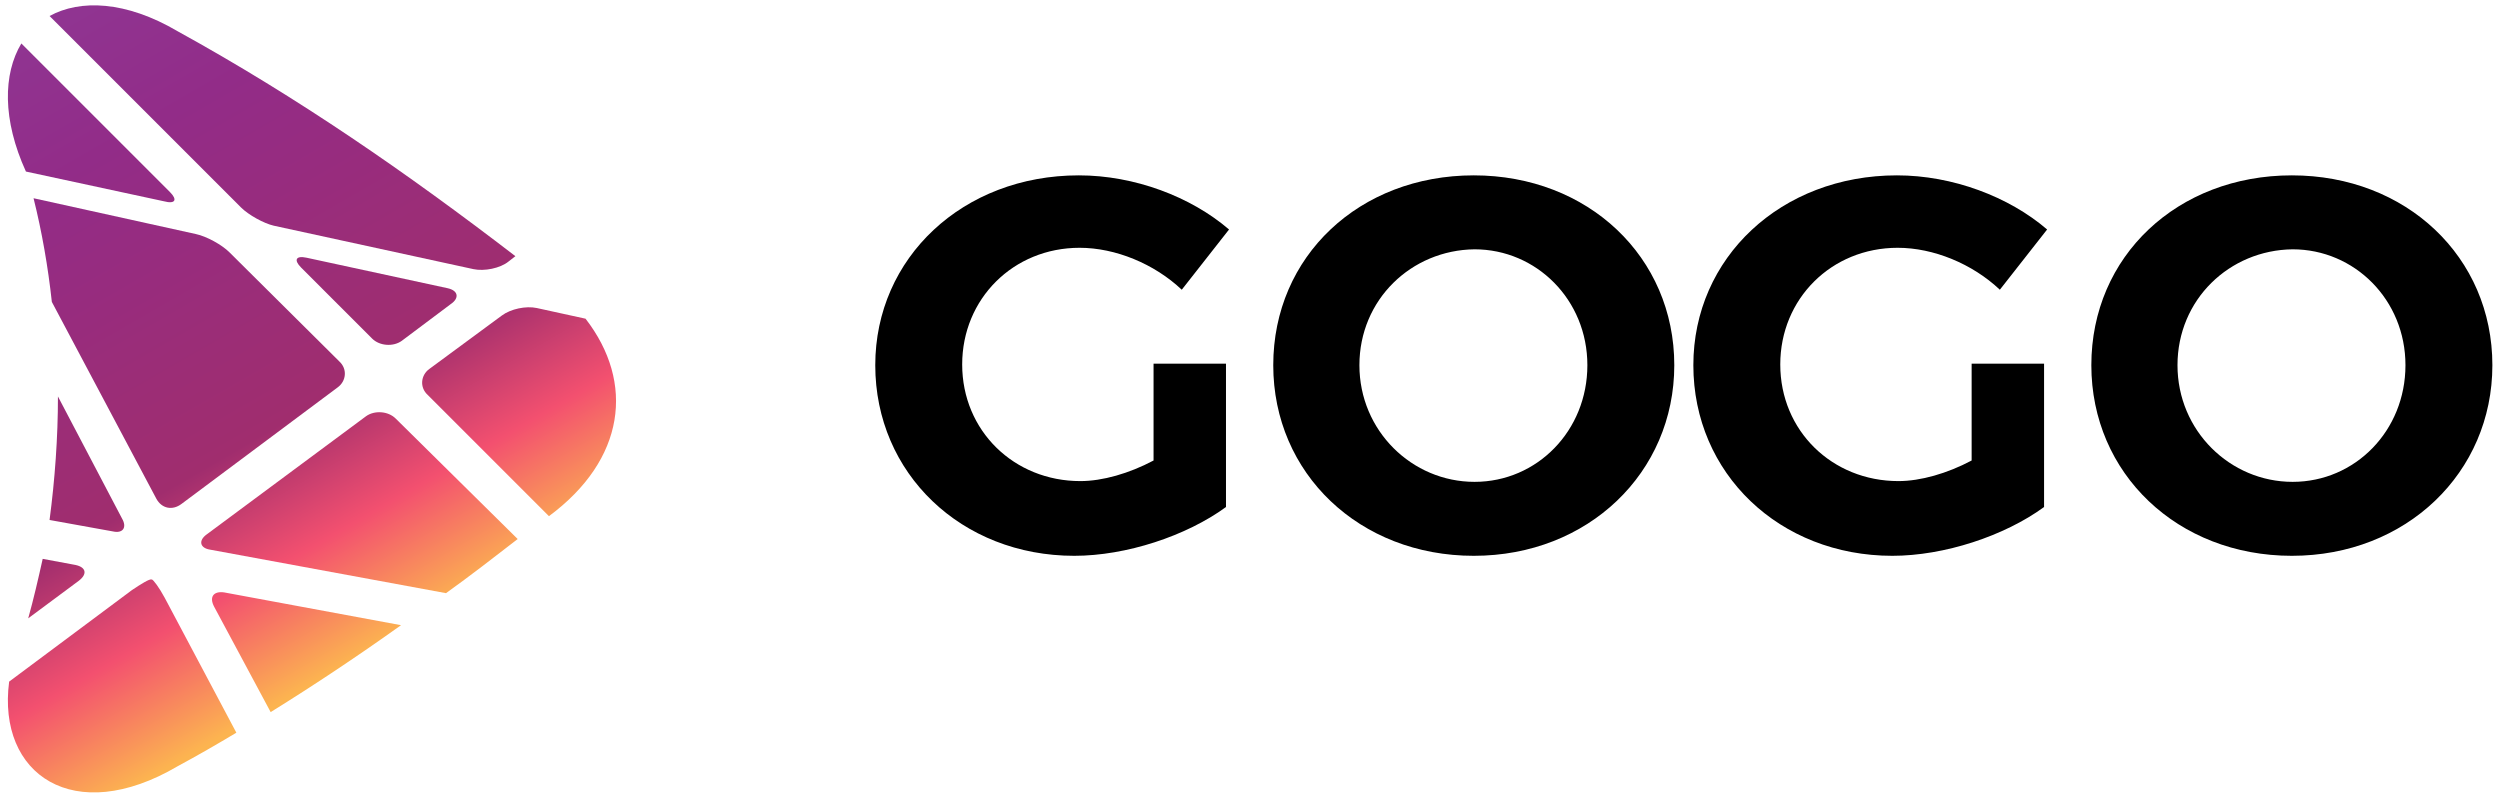
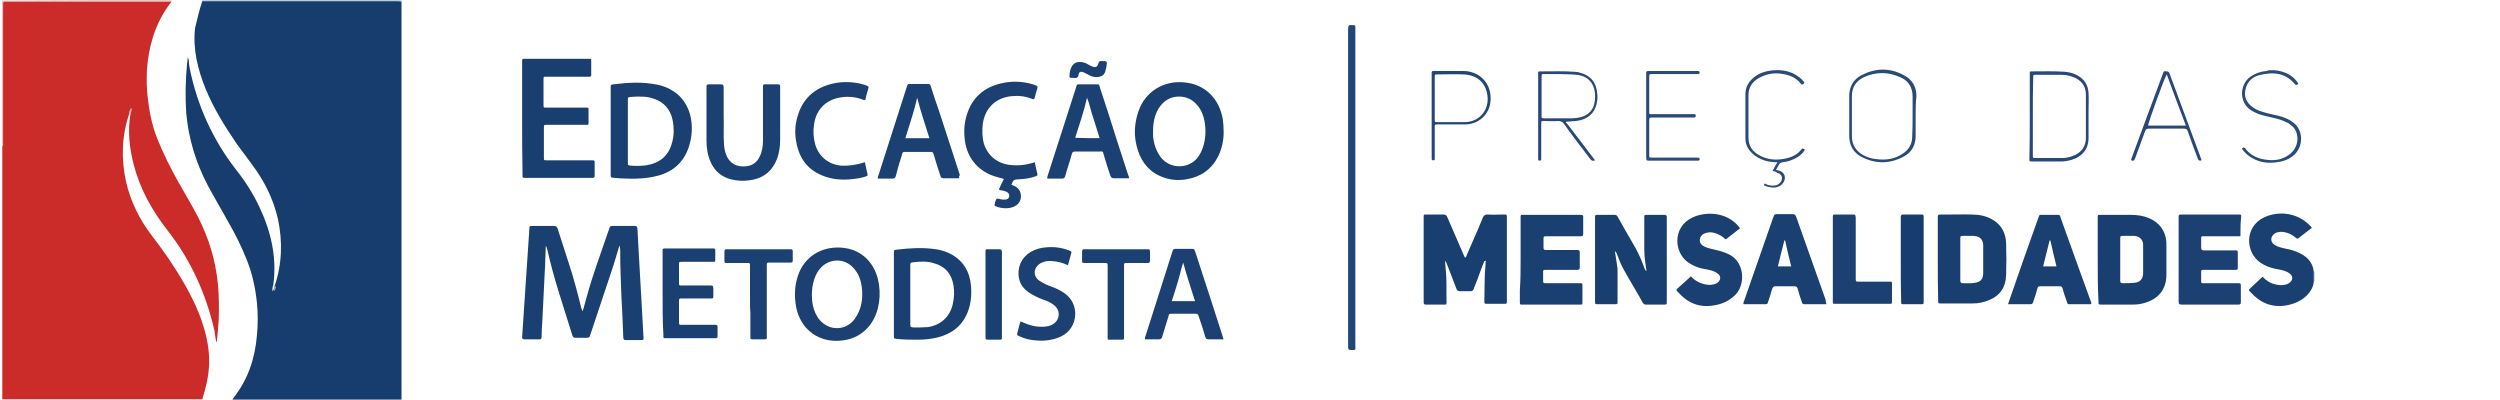
- <svg xmlns="http://www.w3.org/2000/svg" version="1.1" id="Layer_1" x="0px" y="0px" viewBox="0 0 327.9 104.6" style="enable-background:new 0 0 327.9 104.6;" xml:space="preserve">
+ <svg xmlns="http://www.w3.org/2000/svg" version="1.1" id="Layer_1" x="0px" y="0px" viewBox="0 0 655 104.6" style="enable-background:new 0 0 655 104.6;" xml:space="preserve">
  <style type="text/css">
- 	.st0{fill:url(#SVGID_1_);}
- 	.st1{fill:url(#SVGID_2_);}
- 	.st2{fill:url(#SVGID_3_);}
- 	.st3{fill:url(#SVGID_4_);}
- 	.st4{fill:url(#SVGID_5_);}
- 	.st5{fill:url(#SVGID_6_);}
- 	.st6{fill:url(#SVGID_7_);}
- 	.st7{fill:url(#SVGID_8_);}
- 	.st8{fill:url(#SVGID_9_);}
- 	.st9{fill:url(#SVGID_10_);}
+ 	.st0{fill:#CB2B29;}
+ 	.st1{fill:#173D6F;}
+ 	.st2{fill:#E79F9F;}
+ 	.st3{fill:#97A8BE;}
+ 	.st4{fill:#1A3F71;}
+ 	.st5{fill:#193F70;}
+ 	.st6{fill:#1B4071;}
+ 	.st7{fill:#1B4172;}
+ 	.st8{fill:#224676;}
+ 	.st9{fill:#274878;}
+ 	.st10{fill:#294B79;}
</style>
  <g>
-     <linearGradient id="SVGID_1_" gradientUnits="userSpaceOnUse" x1="-12.158" y1="-21.078" x2="50.025" y2="86.625">
-       <stop offset="0" style="stop-color:#8C42A1" />
-       <stop offset="0.389" style="stop-color:#922C88" />
-       <stop offset="0.731" style="stop-color:#A02D6E" />
-       <stop offset="0.86" style="stop-color:#F3506F" />
-       <stop offset="0.985" style="stop-color:#FCB450" />
-     </linearGradient>
-     <path class="st0" d="M20.5,65.4c0.7,1.3,2.1,1.6,3.3,0.7l20.5-15.3c1.1-0.8,1.3-2.4,0.2-3.4L30.1,33.1c-1-1-3-2.1-4.4-2.4L4.4,26   c1.1,4.4,1.9,9,2.4,13.6L20.5,65.4z" />
-     <linearGradient id="SVGID_2_" gradientUnits="userSpaceOnUse" x1="-40.403" y1="-4.771" x2="21.78" y2="102.932">
-       <stop offset="0" style="stop-color:#8C42A1" />
-       <stop offset="0.389" style="stop-color:#922C88" />
-       <stop offset="0.731" style="stop-color:#A02D6E" />
-       <stop offset="0.86" style="stop-color:#F3506F" />
-       <stop offset="0.985" style="stop-color:#FCB450" />
-     </linearGradient>
-     <path class="st1" d="M9.9,74.1l-4.3-0.8C5,76,4.4,78.6,3.7,81.1l6.6-4.9C11.5,75.3,11.3,74.4,9.9,74.1z" />
-     <linearGradient id="SVGID_3_" gradientUnits="userSpaceOnUse" x1="-32.969" y1="-9.063" x2="29.213" y2="98.64">
-       <stop offset="0" style="stop-color:#8C42A1" />
-       <stop offset="0.389" style="stop-color:#922C88" />
-       <stop offset="0.731" style="stop-color:#A02D6E" />
-       <stop offset="0.86" style="stop-color:#F3506F" />
-       <stop offset="0.985" style="stop-color:#FCB450" />
-     </linearGradient>
-     <path class="st2" d="M16,68L7.6,52c0,5.4-0.4,10.9-1.1,16.2l8.3,1.5C16.1,70,16.7,69.2,16,68z" />
-     <linearGradient id="SVGID_4_" gradientUnits="userSpaceOnUse" x1="-12.813" y1="-20.7" x2="49.369" y2="87.003">
-       <stop offset="0" style="stop-color:#8C42A1" />
-       <stop offset="0.389" style="stop-color:#922C88" />
-       <stop offset="0.731" style="stop-color:#A02D6E" />
-       <stop offset="0.86" style="stop-color:#F3506F" />
-       <stop offset="0.985" style="stop-color:#FCB450" />
-     </linearGradient>
-     <path class="st3" d="M22.3,25.2L2.8,5.7c-2.4,4-2.5,10,0.6,16.8l18.1,3.9C23,26.8,23.3,26.2,22.3,25.2z" />
-     <linearGradient id="SVGID_5_" gradientUnits="userSpaceOnUse" x1="7.894" y1="-32.655" x2="70.076" y2="75.048">
-       <stop offset="0" style="stop-color:#8C42A1" />
-       <stop offset="0.389" style="stop-color:#922C88" />
-       <stop offset="0.731" style="stop-color:#A02D6E" />
-       <stop offset="0.86" style="stop-color:#F3506F" />
-       <stop offset="0.985" style="stop-color:#FCB450" />
-     </linearGradient>
-     <path class="st4" d="M35.9,29.6l26.2,5.7c1.4,0.3,3.5-0.1,4.6-1l0.9-0.7C53.4,22.7,39.1,12.8,23.3,4.1c-6.8-4-12.8-4.2-16.8-2   l25.1,25.1C32.6,28.2,34.6,29.3,35.9,29.6z" />
-     <linearGradient id="SVGID_6_" gradientUnits="userSpaceOnUse" x1="9.082" y1="-33.341" x2="71.265" y2="74.362">
-       <stop offset="0" style="stop-color:#8C42A1" />
-       <stop offset="0.389" style="stop-color:#922C88" />
-       <stop offset="0.731" style="stop-color:#A02D6E" />
-       <stop offset="0.86" style="stop-color:#F3506F" />
-       <stop offset="0.985" style="stop-color:#FCB450" />
-     </linearGradient>
-     <path class="st5" d="M58.7,37.8l-18.5-4c-1.4-0.3-1.7,0.3-0.7,1.3l9.3,9.3c1,1,2.8,1.1,3.9,0.3l6.4-4.8   C60.3,39.1,60.1,38.1,58.7,37.8z" />
-     <linearGradient id="SVGID_7_" gradientUnits="userSpaceOnUse" x1="-17.145" y1="-18.198" x2="45.037" y2="89.504">
-       <stop offset="0" style="stop-color:#8C42A1" />
-       <stop offset="0.389" style="stop-color:#922C88" />
-       <stop offset="0.731" style="stop-color:#A02D6E" />
-       <stop offset="0.86" style="stop-color:#F3506F" />
-       <stop offset="0.985" style="stop-color:#FCB450" />
-     </linearGradient>
-     <path class="st6" d="M28.1,79.6l7.4,13.8C41.3,89.8,47,86,52.6,82l-23.2-4.3C28,77.5,27.4,78.3,28.1,79.6z" />
-     <linearGradient id="SVGID_8_" gradientUnits="userSpaceOnUse" x1="-7.617" y1="-23.7" x2="54.566" y2="84.003">
-       <stop offset="0" style="stop-color:#8C42A1" />
-       <stop offset="0.389" style="stop-color:#922C88" />
-       <stop offset="0.731" style="stop-color:#A02D6E" />
-       <stop offset="0.86" style="stop-color:#F3506F" />
-       <stop offset="0.985" style="stop-color:#FCB450" />
-     </linearGradient>
-     <path class="st7" d="M51.9,54.9c-1-1-2.8-1.1-3.9-0.3L27.1,70.1c-1.1,0.8-0.9,1.8,0.5,2l30.9,5.7c3.2-2.3,6.3-4.7,9.4-7.1   L51.9,54.9z" />
-     <linearGradient id="SVGID_9_" gradientUnits="userSpaceOnUse" x1="17.523" y1="-38.214" x2="79.705" y2="69.489">
-       <stop offset="0" style="stop-color:#8C42A1" />
-       <stop offset="0.389" style="stop-color:#922C88" />
-       <stop offset="0.731" style="stop-color:#A02D6E" />
-       <stop offset="0.86" style="stop-color:#F3506F" />
-       <stop offset="0.985" style="stop-color:#FCB450" />
-     </linearGradient>
-     <path class="st8" d="M65.8,41.4l-9.5,7c-1.1,0.8-1.3,2.4-0.2,3.4l15.9,15.9c10-7.4,11.3-17.5,4.8-25.9l-6.4-1.4   C69,40.1,67,40.5,65.8,41.4z" />
-     <linearGradient id="SVGID_10_" gradientUnits="userSpaceOnUse" x1="-41.402" y1="-4.194" x2="20.78" y2="103.509">
-       <stop offset="0" style="stop-color:#8C42A1" />
-       <stop offset="0.389" style="stop-color:#922C88" />
-       <stop offset="0.731" style="stop-color:#A02D6E" />
-       <stop offset="0.86" style="stop-color:#F3506F" />
-       <stop offset="0.985" style="stop-color:#FCB450" />
-     </linearGradient>
-     <path class="st9" d="M19.9,76c-0.3-0.1-1.4,0.6-2.6,1.4l-16.1,12c-1.6,12.2,8.5,19.1,22.1,11.1c2.6-1.4,5.2-2.9,7.7-4.4l-9.4-17.7   C20.9,77.1,20.1,76,19.9,76z" />
-     <g>
-       <path d="M151.2,47.7h9.6v18.8c-5.2,3.8-13.1,6.4-19.9,6.4c-14.8,0-26.1-10.8-26.1-25c0-14.1,11.5-24.9,26.7-24.9    c7.3,0,14.7,2.8,19.7,7.1l-6.2,7.9c-3.6-3.4-8.7-5.5-13.4-5.5c-8.7,0-15.4,6.7-15.4,15.3c0,8.7,6.8,15.3,15.5,15.3    c2.9,0,6.4-1,9.6-2.7V47.7z" />
-       <path d="M219.6,47.9c0,14.1-11.3,25-26.3,25s-26.3-10.8-26.3-25c0-14.3,11.3-24.9,26.3-24.9S219.6,33.7,219.6,47.9z M178.3,47.9    c0,8.6,6.9,15.3,15.1,15.3c8.2,0,14.8-6.7,14.8-15.3c0-8.6-6.7-15.2-14.8-15.2C185.1,32.8,178.3,39.3,178.3,47.9z" />
-       <path d="M258.5,47.7h9.6v18.8c-5.2,3.8-13.1,6.4-19.9,6.4c-14.8,0-26.1-10.8-26.1-25c0-14.1,11.5-24.9,26.7-24.9    c7.3,0,14.7,2.8,19.7,7.1l-6.2,7.9c-3.6-3.4-8.7-5.5-13.4-5.5c-8.7,0-15.4,6.7-15.4,15.3c0,8.7,6.8,15.3,15.5,15.3    c2.9,0,6.4-1,9.6-2.7V47.7z" />
-       <path d="M326.9,47.9c0,14.1-11.3,25-26.3,25s-26.3-10.8-26.3-25c0-14.3,11.3-24.9,26.3-24.9S326.9,33.7,326.9,47.9z M285.6,47.9    c0,8.6,6.9,15.3,15.1,15.3c8.2,0,14.8-6.7,14.8-15.3c0-8.6-6.7-15.2-14.8-15.2C292.4,32.8,285.6,39.3,285.6,47.9z" />
-     </g>
+     <path class="st0" d="M53,104.6c-17.5,0-34.9,0-52.4,0c0-22.1,0-44.1,0-66.2c0.3-0.3,0.2-0.7,0.2-1.1c0-11.8,0-23.7,0-35.5   c0-0.3,0-0.5,0-0.8c0-0.4,0.1-0.7,0.6-0.6c0.2,0,0.5,0,0.7,0c5.4,0,10.7,0,16.1,0c8.9,0,17.8,0,26.7,0c-0.2,0.5-0.6,0.8-0.9,1.3   c-3.5,5-5.1,10.7-5.5,16.7c-0.1,2.4-0.1,4.7,0.2,7.1c0.4,3.7,1.1,7.3,2.5,10.8c1.6,4,3.5,7.8,5.6,11.5c1.7,3,3.5,6,5.1,9.1   c2.8,5.5,4.6,11.3,5.2,17.6c0.3,3.1,0.3,6.1,0.2,9.2c-0.1,2-0.3,4-0.5,6c-0.2-0.3-0.2-0.6-0.3-0.9c-0.1-0.7-0.2-1.4-0.3-2.1   C54,77,50,68.2,44,60.5c-4-5.1-7.2-10.7-8.9-17.1c-1.2-4.5-1.7-9.1-0.9-13.7c0.2-0.4,0.3-0.8,0.2-1.4c-0.3,0.6-0.5,1-0.5,1.4   c-2,5.8-2.2,11.8-0.9,17.8c1.2,5.3,3.6,10.1,6.9,14.4c1.5,1.9,2.9,3.9,4.3,5.9c3.1,4.6,5.9,9.3,8,14.5c1.6,4.2,2.7,8.4,2.6,12.9   C54.7,98.4,54,101.5,53,104.6z" />
+     <path class="st1" d="M105.2,0.4c0,0.4,0,0.7,0,1.1c0,19.6,0,39.2,0,58.8c0,14.8,0,29.6,0,44.4c-14.8,0-29.5,0-44.3,0   c0.1-0.2,0.2-0.4,0.4-0.6c3.7-4.8,5.5-10.2,6-16.1c0.3-2.9,0.3-5.9,0-8.8c-0.4-3.8-1.2-7.5-2.6-11c-1.3-3.3-2.9-6.6-4.7-9.7   c-1.8-3.3-3.8-6.6-5.6-10c-3.1-5.9-5-12.2-5.6-18.8c-0.3-4.3-0.2-8.6,0.2-12.9c0.1-0.5,0.1-1.1,0.2-1.8c0.3,0.6,0.3,1.1,0.3,1.5   c0.1,0.5,0.1,1,0.2,1.4c2,9.8,6,18.6,12.1,26.5c2.4,3,4.5,6.3,6.1,9.7c3.1,6.5,4.7,13.3,3.7,20.6c-0.2,0.5-0.3,1.1-0.2,1.6   c0.3-0.4,0.5-0.7,0.5-1.2c2-5.8,2.2-11.8,0.9-17.8c-1.2-5.2-3.5-9.8-6.7-14.1c-1.3-1.8-2.7-3.6-4-5.4c-3.2-4.7-6.2-9.5-8.3-14.7   c-2-5-3.3-10.2-2.7-15.7C51.7,5,52.2,2.6,53,0.3c0.4,0,0.8,0,1.3,0c16.5,0,33.1,0,49.6,0C104.3,0.3,104.8,0.3,105.2,0.4z" />
+     <path class="st2" d="M44.9,0.1c0,0.1,0,0.1,0,0.2c-8.9,0-17.8,0-26.7,0c-5.4,0-10.7,0-16.1,0c-0.2,0-0.5,0-0.7,0   C0.9,0.3,0.7,0.5,0.8,1c0,0.3,0,0.5,0,0.8c0,11.8,0,23.7,0,35.5c0,0.4,0.1,0.8-0.2,1.1c0-12.7,0-25.5,0-38.2   C15.3,0.1,30.1,0.1,44.9,0.1z" />
+     <path class="st3" d="M53,0.3c0-0.1,0-0.1,0-0.2c17.4,0,34.8,0,52.2,0c0,0.1,0,0.1,0,0.2c-0.5,0-0.9,0-1.4,0c-16.5,0-33.1,0-49.6,0   C53.8,0.3,53.4,0.3,53,0.3z" />
+     <path class="st3" d="M606.4,73.7c-0.1,0-0.1,0-0.2,0c0-0.9,0-1.7,0-2.6c0.1,0,0.1,0,0.2,0C606.4,72,606.4,72.9,606.4,73.7z" />
+     <path class="st4" d="M162.3,64.3c-0.7,2.2-1.2,4.2-1.9,6.2c-1.9,5.8-3.9,11.6-5.8,17.4c-0.1,0.4-0.3,0.6-0.8,0.6c-1,0-2,0-3,0   c-0.4,0-0.6-0.1-0.8-0.5c-2.3-7.5-4.9-14.9-6.6-22.6c-0.1-0.3-0.2-0.7-0.4-1c-0.1,1.8-0.1,3.6-0.2,5.4c-0.2,4.7-0.5,9.4-0.7,14.1   c-0.1,1.5-0.2,2.9-0.2,4.4c0,0.4-0.1,0.6-0.6,0.6c-1.3,0-2.6,0-3.9,0c-0.5,0-0.6-0.2-0.6-0.6c0.1-1.5,0.2-3,0.3-4.5   c0.2-3.5,0.5-7,0.7-10.5c0.3-4.5,0.6-9,0.9-13.4c0-0.7,0.1-0.7,0.7-0.7c1.9,0,3.8,0,5.7,0c0.6,0,0.8,0.2,1,0.7c1,3,1.9,6,2.9,9   c1.3,3.9,2.3,7.8,3.3,11.8c0.1,0.3,0.1,0.6,0.4,0.8c0.4-1.4,0.7-2.7,1.1-4c1.5-5.5,3.5-10.8,5.3-16.1c0.2-0.6,0.4-1.1,0.6-1.7   c0.1-0.4,0.3-0.5,0.7-0.5c2,0,4,0,6,0c0.4,0,0.5,0.2,0.6,0.6c0.1,2.4,0.3,4.8,0.4,7.3c0.2,4.1,0.5,8.2,0.7,12.3   c0.2,3,0.3,6.1,0.5,9.1c0,0.4,0,0.6-0.5,0.6c-1.4,0-2.7,0-4.1,0c-0.5,0-0.7-0.2-0.7-0.7c-0.1-1.7-0.1-3.4-0.2-5   c-0.2-3.8-0.4-7.7-0.5-11.5c-0.1-2.1-0.1-4.2-0.1-6.3C162.4,65.1,162.5,64.8,162.3,64.3z" />
+     <path class="st5" d="M388.9,68.4c-0.6,1.5-1.2,3-1.7,4.5c-0.4,0.9-0.7,1.9-1.1,2.8c-0.1,0.4-0.4,0.6-0.8,0.6c-0.9,0-1.9,0-2.8,0   c-0.5,0-0.7-0.2-0.9-0.6c-0.8-2.2-1.7-4.3-2.5-6.5c-0.1-0.3-0.2-0.5-0.5-0.9c0.1,1,0.1,1.7,0.2,2.5c0.3,2.8,0.1,5.7,0.2,8.5   c0,0.4-0.2,0.6-0.6,0.5c-1.6,0-3.2,0-4.8,0c-0.4,0-0.6-0.1-0.6-0.6c0-0.2,0-0.3,0-0.5c0-7.1,0-14.2,0-21.4c0-1.2-0.1-1.1,1-1.1   c1.4,0,2.8,0,4.2,0c0.5,0,0.8,0.2,1,0.7c1.4,3.2,2.8,6.5,4.2,9.7c0.1,0.3,0.3,0.6,0.4,0.9c0.4-0.1,0.4-0.4,0.5-0.7   c1.4-3.3,2.9-6.5,4.2-9.8c0.3-0.6,0.6-0.8,1.2-0.8c1.4,0.1,2.8,0,4.2,0c0.9,0,0.9,0,0.9,0.8c0,1.9,0,3.9,0,5.8c0,5.2,0,10.4,0,15.6   c0,0.2,0,0.5,0,0.7c0,0.3-0.1,0.5-0.4,0.5c-1.7,0-3.4,0-5,0c-0.3,0-0.5-0.1-0.5-0.4c0-0.2,0-0.5,0-0.7c0.1-3,0-6.1,0.3-9.1   c0-0.4,0-0.8,0.1-1.1C389.1,68.4,389,68.4,388.9,68.4z" />
+     <path class="st5" d="M136.8,31c0-4.8,0-9.6,0-14.4c0-0.2,0-0.5,0-0.7c0-0.4,0.1-0.5,0.5-0.5c0.2,0,0.3,0,0.5,0c5.4,0,10.7,0,16.1,0   c0.2,0,0.5,0,0.7,0c0.2,0,0.3,0.1,0.3,0.4c0,1.3,0,2.6,0,3.9c0,0.3-0.2,0.4-0.4,0.4c-0.2,0-0.5,0-0.7,0c-3.5,0-7,0-10.5,0   c-0.9,0-0.9-0.1-0.9,0.9c0,2.1,0,4.2,0,6.3c0,1,0,0.9,1,0.9c3.2,0,6.5,0,9.7,0c0.2,0,0.5,0,0.7,0c0.3,0,0.4,0.1,0.4,0.4   c0,1.2,0,2.5,0,3.7c0,0.3-0.1,0.5-0.5,0.4c-0.8,0-1.6,0-2.3,0c-2.7,0-5.4,0-8.1,0c-0.8,0-0.8,0-0.8,0.8c0,2.6,0,5.1,0,7.7   c0,0.8,0,0.8,0.8,0.8c3.8,0,7.5,0,11.3,0c0.2,0,0.5,0,0.7,0c0.3,0,0.5,0.1,0.5,0.4c0,1.2,0,2.5,0,3.7c0,0.4-0.2,0.5-0.5,0.5   c-0.2,0-0.4,0-0.6,0c-5.6,0-11.1,0-16.7,0c-0.2,0-0.4,0-0.6,0c-0.3,0-0.5-0.1-0.5-0.4c0-0.3,0-0.5,0-0.8   C136.8,40.7,136.8,35.8,136.8,31z" />
+     <path class="st5" d="M431.3,70.5c-0.1-0.5-0.1-1-0.2-1.5c-0.2-1.2-0.3-2.4-0.3-3.6c0-2.8,0-5.6,0-8.4c0-0.7,0-0.7,0.7-0.7   c1.5,0,3,0,4.6,0c0.5,0,0.6,0.2,0.6,0.6c0,0.5,0,0.9,0,1.4c0,6.7,0,13.5,0,20.2c0,0.2,0,0.4,0,0.6c0,0.7,0,0.7-0.7,0.7   c-1.6,0-3.2,0-4.8,0c-0.4,0-0.6-0.2-0.8-0.5c-1.6-2.9-3.4-5.8-5-8.7c-0.7-1.2-1.2-2.6-1.7-3.9c-0.1-0.3-0.2-0.6-0.6-0.9   c0.2,1.3,0.4,2.6,0.6,3.9c0.1,0.3,0.1,0.7,0.1,1.1c0,2.7,0,5.5,0,8.2c0,0.7,0,0.7-0.7,0.7c-1.5,0-2.9,0-4.4,0c-0.8,0-0.8,0-0.8-0.8   c0-1.9,0-3.9,0-5.8c0-5.2,0-10.4,0-15.6c0-0.2,0-0.5,0-0.7c0-0.4,0.1-0.5,0.5-0.5c1.6,0,3.1,0,4.7,0c0.5,0,0.6,0.3,0.8,0.6   c1.2,2.2,2.4,4.3,3.7,6.5c1.2,2,2.2,4,3,6.2c0.2,0.4,0.2,0.8,0.5,1.1c0,0.1,0,0.3,0.2,0.2C431.5,70.8,431.4,70.7,431.3,70.5z" />
+     <path class="st5" d="M549.6,68c0-3.5,0-7,0-10.6c0-0.2,0-0.5,0-0.7c0-0.3,0.2-0.5,0.5-0.4c0.1,0,0.3,0,0.4,0c2.6,0,5.2,0,7.9,0   c1.5,0,3,0.2,4.5,0.8c3,1.2,4.7,3.7,4.7,6.9c0,2.7,0,5.3,0,8c0,3.6-1.9,6.1-5.2,7.2c-1.1,0.4-2.3,0.6-3.5,0.6c-2.8,0-5.6,0-8.3,0   c-0.8,0-0.8,0-0.8-0.8C549.6,75.3,549.6,71.6,549.6,68z M555.5,67.9c0,1.9,0,3.7,0,5.6c0,0.5,0.1,0.7,0.6,0.7c1,0,2,0,3-0.1   c1.6-0.1,2.4-1,2.4-2.6c0-2.4,0-4.7,0-7.1c0.1-1.8-1.2-2.6-2.5-2.6c-0.9,0-1.8,0-2.7,0c-0.7,0-0.8,0-0.8,0.7   C555.5,64.4,555.5,66.1,555.5,67.9z" />
+     <path class="st5" d="M507.7,68c0-3.5,0-7,0-10.5c0-0.2,0-0.5,0-0.7c0-0.4,0.1-0.6,0.6-0.6c0.9,0,1.9,0,2.8,0c2.4,0,4.8-0.1,7.2,0.1   c1.6,0.2,3,0.7,4.3,1.6c2,1.4,2.9,3.4,3,5.8c0.1,2.8,0.1,5.6,0,8.4c-0.1,3.1-1.5,5.3-4.4,6.5c-1.4,0.6-2.8,0.9-4.3,0.9   c-2.8,0-5.6,0-8.4,0c-0.7,0-0.7,0-0.7-0.8C507.7,75.3,507.7,71.7,507.7,68z M519.6,68c0-1.2,0-2.3,0-3.5c0-1.8-0.8-2.6-2.6-2.7   c-0.8,0-1.7,0-2.5,0c-0.9,0-0.9,0-0.9,0.9c0,1.7,0,3.4,0,5.1c0,1.9,0,3.8,0,5.7c0,0.4,0.1,0.7,0.6,0.7c1.1,0,2.1,0.1,3.2-0.1   c1.5-0.2,2.2-1,2.2-2.5C519.6,70.4,519.6,69.2,519.6,68z" />
+     <path class="st6" d="M587,61.9c-1.4,0-2.6,0-3.9,0c-1.9,0-3.8,0-5.7,0c-0.7,0-0.7,0-0.7,0.7c0,0.8,0,1.6,0,2.3   c0,0.5,0.2,0.7,0.7,0.7c2.6,0,5.2,0,7.8,0c1.2,0,1.1-0.1,1.1,1.1c0,1.1,0,2.1,0,3.2c0,0.8,0,0.8-0.8,0.8c-2.5,0-5,0-7.6,0   c-0.2,0-0.5,0-0.7,0c-0.3,0-0.5,0.1-0.5,0.4c0,0.9,0,1.7,0,2.6c0,0.3,0.1,0.5,0.4,0.5c0.4,0,0.7,0,1.1,0c2.7,0,5.4,0,8.1,0   c0.7,0,0.8,0,0.8,0.7c0,1.4,0,2.8,0,4.2c0,0.5-0.1,0.7-0.6,0.7c-5,0-10,0-15,0c-0.5,0-0.7-0.2-0.7-0.7c0-2.6,0-5.2,0-7.9   c0-4.6,0-9.2,0-13.8c0-0.2,0-0.5,0-0.7c0-0.3,0.1-0.5,0.5-0.5c0.2,0,0.4,0,0.6,0c4.8,0,9.5,0,14.3,0c0.2,0,0.4,0,0.6,0   c0.3,0,0.4,0.1,0.4,0.4C587,58.4,587,60.1,587,61.9z" />
+     <path class="st4" d="M398.4,68c0-3.5,0-7,0-10.5c0-0.2,0-0.5,0-0.7c0-0.4,0.1-0.6,0.5-0.5c0.2,0,0.3,0,0.5,0c4.8,0,9.6,0,14.4,0   c0.2,0,0.3,0,0.5,0c0.4,0,0.5,0.2,0.5,0.5c0,1.5,0,3,0,4.5c0,0.5-0.2,0.6-0.6,0.6c-0.4,0-0.8,0-1.2,0c-2.6,0-5.2,0-7.8,0   c-0.7,0-0.8,0-0.8,0.7c0,0.8,0,1.6,0,2.3c0,0.5,0.2,0.6,0.6,0.6c1.9,0,3.9,0,5.8,0c0.8,0,1.7,0,2.5,0c0.4,0,0.6,0.1,0.6,0.6   c0,1.3,0,2.7,0,4c0,0.5-0.2,0.6-0.7,0.6c-2.5,0-5,0-7.6,0c-0.2,0-0.5,0-0.7,0c-0.4,0-0.7,0.1-0.6,0.6c0,0.8,0,1.6,0,2.3   c0,0.6,0.2,0.6,0.7,0.6c2.8,0,5.6,0,8.4,0c0.2,0,0.5,0,0.7,0c0.4,0,0.5,0.1,0.5,0.5c0,1.6,0,3.1,0,4.7c0,0.3-0.2,0.5-0.5,0.4   c-0.2,0-0.4,0-0.6,0c-4.7,0-9.4,0-14.2,0c-0.2,0-0.3,0-0.5,0c-0.5,0.1-0.6-0.1-0.6-0.6c0-1.1,0-2.1,0-3.2   C398.4,73.3,398.4,70.6,398.4,68z" />
+     <path class="st4" d="M160,34.4c0-3.8,0-7.6,0-11.4c0-0.8,0-0.8,0.7-0.9c3.9-0.5,7.7-0.7,11.6,0.1c1.9,0.4,3.6,1.2,5.1,2.4   c1.7,1.4,2.8,3.3,3.4,5.4c0.7,2.8,0.6,5.6-0.3,8.4c-1.3,4-4,6.5-8,7.6c-2.6,0.7-5.3,0.9-8,0.8c-1.2,0-2.4-0.1-3.6-0.2   c-0.9-0.1-0.9-0.1-0.9-0.9c0-2.8,0-5.6,0-8.3C160,36.4,160,35.4,160,34.4z M166.9,25.3c-0.4,0-1.1,0.1-1.7,0.1   c-0.7,0.1-0.7,0.1-0.7,0.8c0,5.5,0,10.9,0,16.4c0,0.7,0,0.7,0.8,0.8c1.4,0.1,2.7,0.1,4.1-0.1c3.5-0.6,5.8-2.5,6.7-6   c0.5-1.8,0.5-3.6,0.2-5.5c-0.6-3.3-2.6-5.4-5.9-6.2C169.3,25.3,168.2,25.3,166.9,25.3z" />
+     <path class="st4" d="M320.6,34.7c0,1.9-0.4,4.2-1.5,6.4c-1.8,3.4-4.6,5.3-8.4,5.9c-2,0.3-3.9,0.2-5.8-0.5c-3.5-1.2-5.7-3.7-6.8-7.2   c-1.1-3.4-1-6.8,0.2-10.2c1.8-5.2,6.7-8.1,12.1-7.5c5.3,0.5,9.1,4.2,10,9.8C320.5,32.3,320.6,33.3,320.6,34.7z M302.1,34.3   c0,0.5,0,0.9,0,1.4c0.2,2,0.8,3.9,2.1,5.6c2.4,3,7.1,3,9.5,0.1c0.6-0.8,1.1-1.7,1.4-2.6c0.8-2.3,0.9-4.6,0.5-7   c-0.3-1.5-0.8-2.9-1.8-4.1c-1.2-1.5-2.7-2.3-4.6-2.4c-2.5-0.1-4.4,1.1-5.7,3.2C302.5,30.2,302.1,32.2,302.1,34.3z" />
+     <path class="st4" d="M478.5,79.7c-1.9,0-3.9,0-5.8,0c-0.4,0-0.5-0.2-0.6-0.5c-0.4-1.2-0.8-2.3-1.1-3.5c-0.1-0.5-0.4-0.7-0.9-0.7   c-1.6,0-3.3,0-4.9,0c-0.5,0-0.7,0.2-0.9,0.7c-0.3,1.2-0.7,2.3-1.1,3.5c-0.1,0.4-0.2,0.5-0.7,0.5c-1.9,0-3.8,0-5.7,0   c-0.1-0.4,0.1-0.7,0.2-1c2.5-7.2,5-14.3,7.5-21.5c0.1-0.2,0.1-0.3,0.2-0.5c0.1-0.4,0.3-0.6,0.8-0.6c1.4,0,2.8,0,4.2,0   c0.5,0,0.7,0.2,0.9,0.7c0.9,2.6,1.9,5.3,2.8,7.9c1.6,4.6,3.3,9.2,4.9,13.8C478.3,79,478.5,79.3,478.5,79.7z M469.3,69.8   c-0.6-2.3-1.1-4.6-1.6-6.8c-0.1,0-0.1,0-0.2,0c-0.6,2.2-1.1,4.5-1.7,6.8C467,69.8,468.1,69.8,469.3,69.8z" />
+     <path class="st4" d="M526.1,79.7c0.3-0.9,0.6-1.8,0.9-2.6c2.3-6.6,4.6-13.3,7-19.9c0.4-1,0.1-0.9,1.3-0.9c1.2,0,2.3,0,3.5,0   c0.9,0,0.9,0,1.1,0.8c1.5,4.2,3,8.3,4.5,12.5c1.1,3,2.2,6.1,3.3,9.1c0.1,0.3,0.3,0.6,0.2,0.9c-0.3,0.2-0.6,0.1-0.8,0.1   c-1.5,0-2.9,0-4.4,0c-1.2,0-0.9,0.1-1.3-1c-0.4-1-0.7-2.1-1-3.1c-0.1-0.5-0.4-0.6-0.8-0.6c-1.7,0-3.4,0-5,0c-0.5,0-0.7,0.1-0.8,0.6   c-0.3,1.2-0.7,2.3-1.1,3.5c-0.1,0.4-0.3,0.6-0.7,0.6C530,79.7,528.2,79.7,526.1,79.7z M537.2,63c-0.1,0-0.2,0-0.2,0   c-0.6,2.2-1.1,4.5-1.7,6.8c1.3,0,2.4,0,3.5,0C538.2,67.4,537.7,65.2,537.2,63z" />
+     <path class="st4" d="M443,72.4c1.2,1.3,2.7,2,4.4,2.2c0.8,0.1,1.5,0,2.2-0.3c1.1-0.5,1.7-1.9,0.2-2.8c-0.9-0.6-2-0.8-3.1-1   c-1.5-0.2-2.9-0.8-4.2-1.6c-4-2.6-4.4-9.4,0.9-11.9c3.3-1.6,9.2-1.7,12.5,2.8c-1.2,1-2.5,1.9-3.7,2.9c-0.3-0.1-0.5-0.3-0.7-0.5   c-0.9-0.7-1.8-1.1-2.9-1.3c-0.8-0.1-1.5,0-2.3,0.4c-1,0.6-1.5,2.2-0.1,3.1c0.8,0.5,1.7,0.7,2.6,0.9c1.3,0.3,2.6,0.6,3.9,1.2   c4.6,2,4.7,8.4,1.7,11c-1.5,1.4-3.3,2.2-5.3,2.5c-3.8,0.7-6.9-0.6-9.4-3.4c-0.6-0.6-0.6-0.7,0-1.2C440.9,74.4,441.9,73.4,443,72.4z   " />
+     <path class="st4" d="M606.2,71.2c0,0.9,0,1.7,0,2.6c-0.1,1.4-0.8,2.5-1.7,3.5c-1.5,1.5-3.3,2.3-5.4,2.7c-3.9,0.7-7-0.7-9.5-3.5   c-0.5-0.5-0.5-0.5,0-1c1.1-1,2.1-2,3.2-3c0.9,1,2,1.7,3.3,2c0.9,0.2,1.7,0.3,2.6,0.1c0.4-0.1,0.7-0.2,1-0.4   c1.1-0.7,1.2-1.9,0.1-2.6c-1-0.7-2.1-0.9-3.3-1.1c-1.6-0.3-3-0.8-4.3-1.7c-3.9-2.7-4.2-9.3,0.9-11.8c4.2-2,9.2-1.1,12.3,2.3   c0.1,0.1,0.2,0.2,0.3,0.4c-1.2,0.9-2.3,1.8-3.5,2.7c-0.3,0.2-0.5,0.1-0.7-0.1c-0.9-0.8-1.9-1.3-3.1-1.5c-0.8-0.1-1.6-0.1-2.3,0.3   c-1.3,0.8-1.4,2.3-0.1,3.1c0.8,0.5,1.7,0.7,2.6,0.9c1.7,0.3,3.3,0.8,4.8,1.7C605.1,67.9,606,69.3,606.2,71.2z" />
+     <path class="st4" d="M234.2,77.1c0-3.6,0-7.2,0-10.8c0-0.8,0-0.8,0.8-0.9c3.4-0.4,6.8-0.6,10.2-0.1c1.5,0.2,2.9,0.7,4.2,1.4   c3.1,1.8,4.7,4.6,5,8.2c0.2,2.3,0,4.5-0.8,6.7c-1.4,3.7-4.1,5.8-7.9,6.8c-1.7,0.4-3.4,0.6-5.1,0.6c-1.9,0-3.8,0-5.6-0.2   c-0.8-0.1-0.8-0.1-0.8-0.9C234.2,84.4,234.2,80.8,234.2,77.1z M238.5,77.1c0,2.6,0,5.1,0,7.7c0,0.9,0,0.9,0.9,1   c1.2,0,2.5,0,3.7-0.1c3.3-0.5,5.7-2.6,6.5-5.9c0.4-1.7,0.5-3.4,0.2-5.1c-0.5-2.9-2.1-4.9-5-5.7c-1.8-0.6-3.6-0.5-5.4-0.3   c-0.9,0.1-0.9,0.1-0.9,1C238.5,72,238.5,74.6,238.5,77.1z" />
+     <path class="st6" d="M219.1,89.3c-5.3,0-9.4-3.4-10.5-8.8c-0.6-3.2-0.4-6.4,0.9-9.4c2.1-4.6,6.6-6.6,11.1-6.2   c5.2,0.4,8.9,4.1,9.7,9.7c0.3,2.1,0.2,4.1-0.3,6.2C228.6,86.1,224.6,89.3,219.1,89.3z M225.9,77.1c0-0.6,0-1.2-0.1-1.7   c-0.2-1.9-0.8-3.7-2.2-5.2c-2.2-2.5-6-2.6-8.4-0.2c-0.8,0.8-1.4,1.8-1.8,3c-0.7,2-0.8,4-0.6,6c0.2,1.5,0.6,2.8,1.4,4.1   c0.8,1.2,1.9,2.1,3.3,2.6c2.7,0.8,5.3-0.2,6.8-2.7C225.5,81.1,225.9,79.2,225.9,77.1z" />
+     <path class="st7" d="M189.6,30.5c0.1,2.2-0.1,4.8,0.1,7.5c0.1,1.1,0.3,2.1,0.8,3.1c0.9,1.7,2.3,2.5,4.3,2.5c1.9,0,3.4-0.8,4.2-2.5   c0.7-1.4,0.9-2.8,0.9-4.3c0-4.5,0-9.1,0-13.6c0-0.2,0-0.4,0-0.6c0-0.3,0.1-0.5,0.4-0.5c1.2,0,2.4,0,3.6,0c0.3,0,0.5,0.1,0.5,0.5   c0,0.2,0,0.3,0,0.5c0,4.5,0,9,0,13.5c0,1.6-0.2,3.2-0.7,4.7c-1.2,3.4-3.6,5.4-7.1,5.9c-1.7,0.3-3.4,0.2-5-0.2   c-2.5-0.6-4.3-2.1-5.4-4.5c-0.8-1.8-1.1-3.7-1.1-5.7c0-4.6,0-9.2,0-13.8c0-0.8,0-0.9,0.8-0.9c1,0,2,0,3,0c0.5,0,0.7,0.2,0.7,0.7   C189.6,25.1,189.6,27.5,189.6,30.5z" />
+     <path class="st7" d="M251.3,46.7c-1.4,0-2.8,0-4.2,0c-0.5,0-0.6-0.3-0.7-0.6c-0.6-1.8-1.2-3.6-1.7-5.4c-0.3-0.9-0.3-0.9-1.2-0.9   c-2,0-4.1,0-6.1,0c-0.9,0-0.9,0-1.1,0.8c-0.6,1.8-1.1,3.6-1.6,5.5c-0.1,0.5-0.4,0.7-0.9,0.7c-1.3,0-2.5,0-3.8,0   c-0.1-0.4,0.1-0.7,0.2-1c2.4-7.6,4.9-15.2,7.3-22.8c0.1-0.2,0.1-0.4,0.2-0.6c0.1-0.3,0.3-0.4,0.6-0.4c1.6,0,3.2,0,4.9,0   c0.5,0,0.6,0.3,0.7,0.7c0.7,2.2,1.4,4.4,2.2,6.6c1.8,5.5,3.6,11.1,5.4,16.6C251.2,46.1,251.3,46.3,251.3,46.7z M243.5,36.2   c-1.1-3.6-2.3-7-3.2-10.6c-0.8,3.6-2,7-3.1,10.6C239.3,36.2,241.4,36.2,243.5,36.2z" />
+     <path class="st7" d="M295.8,46.7c-1.4,0-2.7,0-4,0c-0.5,0-0.7-0.2-0.9-0.7c-0.6-1.8-1.2-3.6-1.7-5.4c-0.3-1.1-0.2-0.9-1.3-0.9   c-2.1,0-4.1,0-6.2,0c-0.6,0-0.8,0.2-0.9,0.7c-0.5,1.9-1.2,3.8-1.7,5.7c-0.1,0.5-0.4,0.7-0.9,0.7c-1.3,0-2.6,0-3.8,0   c-0.1-0.4,0.1-0.6,0.1-0.8c2.5-7.7,4.9-15.3,7.4-23c0.3-1,0.2-0.9,1.2-0.9c1.3,0,2.6,0,3.9,0c1.1,0,0.9-0.1,1.2,0.9   c1.6,4.8,3.1,9.5,4.6,14.3c0.9,2.9,1.9,5.7,2.8,8.6C295.7,46,295.8,46.3,295.8,46.7z M288.1,36.2c-0.6-1.9-1.1-3.6-1.7-5.4   c-0.6-1.7-0.9-3.5-1.6-5.2c-0.8,3.6-2,7-3.1,10.5C283.8,36.2,285.9,36.2,288.1,36.2z" />
+     <path class="st6" d="M271.1,42.5c0.2,1.1,0.5,2.1,0.7,3.1c0.1,0.4-0.2,0.5-0.5,0.6c-1.1,0.4-2.2,0.6-3.4,0.7   c-0.4,0-0.9,0.1-1.4,0.1c-0.7,0-1.1,0.3-1.3,0.9c-0.1,0.2-0.1,0.3-0.2,0.5c0.4,0.2,0.8,0.3,1.1,0.5c1.7,1,1.9,3.5,0.3,4.8   c-1.5,1.2-4.1,1-5.6,0.3c-0.2-0.1-0.3-0.2-0.2-0.5c0.1-0.2,0.1-0.3,0.1-0.5c0.4-1.1,0.4-1.1,1.4-0.8c0.4,0.1,0.9,0.1,1.3,0.1   c0.5-0.1,0.9-0.2,1-0.8c0.1-0.5-0.1-0.9-0.6-1.2c-0.4-0.2-0.8-0.3-1.2-0.4c-0.3,0-0.6,0-0.9-0.3c0.4-0.9,0.9-1.8,1.3-2.7   c-0.6-0.3-1.2-0.3-1.7-0.5c-4.7-1.2-7.9-4.8-8.5-9.6c-0.3-2.3-0.2-4.5,0.5-6.7c1.4-4.6,4.6-7.3,9.2-8.3c2.6-0.6,5.2-0.5,7.8,0.2   c0.4,0.1,0.7,0.2,1.1,0.4c0.4,0.1,0.5,0.3,0.4,0.7c-0.3,0.8-0.5,1.7-0.7,2.5c-0.1,0.4-0.3,0.5-0.7,0.3c-1.8-0.7-3.6-0.9-5.4-0.7   c-4.1,0.4-6.9,3.1-7.5,7.2c-0.2,1.8-0.2,3.5,0.3,5.3c1,3.1,3.5,5.1,6.7,5.5C266.9,43.5,269,43.2,271.1,42.5z" />
+     <path class="st6" d="M320.6,88.9c-1.4,0-2.7,0-4,0c-0.5,0-0.7-0.2-0.8-0.6c-0.5-1.8-1.1-3.5-1.7-5.3c-0.3-0.8-0.3-0.8-1.1-0.8   c-1.9,0-3.9,0-5.8,0c-0.9,0-0.9,0-1.1,0.8c-0.5,1.7-1.1,3.5-1.6,5.2c-0.1,0.5-0.4,0.7-0.9,0.7c-1.2,0-2.4,0-3.6,0   c-0.1-0.3,0-0.6,0.1-0.8c2.3-7.3,4.7-14.6,7-22c0.3-0.9,0.3-0.9,1.3-0.9c1.2,0,2.4,0,3.6,0c0.9,0,0.9,0,1.2,0.9   c1.4,4.4,2.9,8.8,4.3,13.2c0.9,2.9,1.9,5.8,2.8,8.7C320.4,88.2,320.4,88.5,320.6,88.9z M313.1,78.9c-1.1-3.5-2.2-6.7-3.1-10.1   c-0.6,1.7-0.9,3.4-1.4,5c-0.5,1.7-1,3.3-1.6,5.1C309.1,78.9,311,78.9,313.1,78.9z" />
+     <path class="st4" d="M173.6,77c0-3.6,0-7.2,0-10.8c0-0.2,0-0.5,0-0.7c0-0.2,0.1-0.4,0.4-0.4c0.2,0,0.4,0,0.6,0c3.9,0,7.9,0,11.8,0   c0.2,0,0.4,0,0.6,0c0.2,0,0.4,0.1,0.4,0.4c0,0.9,0,1.8,0,2.7c0,0.3-0.1,0.4-0.4,0.4c-0.2,0-0.5,0-0.7,0c-2.5,0-5,0-7.6,0   c-0.8,0-0.8,0-0.8,0.8c0,1.6,0,3.1,0,4.7c0,0.7,0,0.7,0.7,0.7c2.5,0,4.9,0,7.4,0c0.8,0,0.8,0,0.9,0.8c0,0.6,0,1.2,0,1.8   c0,0.8,0,0.8-0.8,0.8c-2.2,0-4.4,0-6.6,0c-0.4,0-0.7,0-1.1,0c-0.3,0-0.5,0.1-0.5,0.4c0,2,0,4.1,0,6.1c0,0.4,0.3,0.4,0.6,0.4   c1.4,0,2.8,0,4.3,0c1.5,0,3,0,4.6,0c0.4,0,0.6,0.1,0.6,0.5c0,0.8,0,1.7,0,2.5c0,0.3-0.1,0.5-0.4,0.5c-0.2,0-0.3,0-0.5,0   c-4.1,0-8.2,0-12.3,0c-0.2,0-0.4,0-0.6,0c-0.3,0-0.4-0.1-0.4-0.4c0-0.2,0-0.5,0-0.7C173.6,84.2,173.6,80.6,173.6,77z" />
+     <path class="st6" d="M480.2,68c0-3.6,0-7.2,0-10.9c0-0.9,0-0.9,0.8-0.9c1.4,0,2.8,0,4.3,0c0.8,0,0.8,0,0.9,0.8c0,4.7,0,9.3,0,14   c0,0.6,0,1.3,0,1.9c0,0.8,0,0.9,0.8,0.9c2.4,0,4.7,0,7.1,0c0.2,0,0.5,0,0.7,0c1,0,0.9-0.1,0.9,0.9c0,1.3,0,2.6,0,3.9   c0,1.1,0.1,1-1,1c-2.6,0-5.2,0-7.9,0c-2,0-3.9,0-5.9,0c-0.7,0-0.7,0-0.7-0.7C480.2,75.3,480.2,71.7,480.2,68z" />
+     <path class="st6" d="M226.6,42.5c0.2,1.1,0.5,2.2,0.7,3.2c0.1,0.4-0.2,0.4-0.4,0.5c-0.8,0.3-1.7,0.5-2.6,0.6   c-2.7,0.4-5.4,0.4-8-0.5c-4.5-1.5-6.9-4.6-7.7-9.2c-0.4-2.2-0.3-4.3,0.3-6.4c1.3-4.8,4.5-7.7,9.3-8.8c2.6-0.6,5.3-0.5,7.9,0.2   c0.4,0.1,0.7,0.2,1.1,0.4c0.4,0.1,0.4,0.3,0.3,0.7c-0.3,1-0.6,2-0.8,3c-0.4,0.1-0.6-0.1-0.9-0.2c-2-0.7-4-0.8-6-0.4   c-3.6,0.7-6,3.3-6.5,6.9c-0.3,1.8-0.2,3.6,0.3,5.4c1,3.2,3.5,5.2,6.8,5.5C222.4,43.5,224.5,43.2,226.6,42.5z" />
+     <path class="st6" d="M279.8,69.5c-1.4-0.7-2.8-1-4.2-1.1c-0.9-0.1-1.7,0-2.6,0.4c-1,0.4-1.7,1.2-1.9,2.3c-0.1,1.1,0.4,1.9,1.3,2.5   c1,0.7,2,1.1,3.1,1.5c1.1,0.4,2.2,0.9,3.2,1.6c4.3,2.7,3.9,9.2-0.6,11.4c-2.1,1-4.3,1.3-6.6,1.1c-1.5-0.1-3-0.4-4.4-1.1   c-0.7-0.3-0.7-0.3-0.5-1.1c0.3-0.9,0.4-1.9,0.8-2.8c1.9,0.9,3.8,1.5,5.8,1.4c0.7,0,1.5-0.1,2.2-0.4c2.3-1,2.7-3.8,0.7-5.3   c-0.9-0.7-1.8-1.1-2.8-1.4c-1.3-0.5-2.6-1.1-3.8-1.9c-1.2-0.9-2.2-2-2.5-3.6c-0.6-2.7,0.5-5.4,2.9-6.9c1.3-0.8,2.7-1.2,4.2-1.3   c2.1-0.2,4.1,0.1,6,0.8c0.7,0.3,0.7,0.3,0.5,1C280.3,67.6,280.1,68.5,279.8,69.5z" />
+     <path class="st8" d="M355.1,49.3c0,13.7,0,27.5,0,41.2c0,1.3,0.3,1.2-1.2,1.2c-0.5,0-0.7-0.2-0.7-0.7c0-0.2,0-0.5,0-0.7   c0-27.5,0-54.9,0-82.4c0-1.4,0.1-1.4,1.5-1.3c0.3,0,0.4,0.1,0.4,0.4c0,0.3,0,0.5,0,0.8C355.1,21.7,355.1,35.5,355.1,49.3z" />
+     <path class="st7" d="M290.2,78.9c0-3,0-6.1,0-9.1c0-0.9,0-0.9-1-0.9c-1.6,0-3.3,0-4.9,0c-0.8,0-0.8,0-0.8-0.9c0-0.7,0-1.4,0-2.1   c0-0.5,0.2-0.6,0.6-0.6c0.2,0,0.3,0,0.5,0c5.2,0,10.4,0,15.6,0c0.2,0,0.4,0,0.6,0c0.4,0,0.5,0.2,0.5,0.6c0,0.8,0,1.6,0,2.4   c0,0.5-0.2,0.6-0.6,0.6c-1.7,0-3.4,0-5.1,0c-0.2,0-0.5,0-0.7,0c-0.2,0-0.4,0.1-0.4,0.4c0,0.3,0,0.5,0,0.8c0,5.9,0,11.8,0,17.7   c0,0.3,0,0.5,0,0.8c0,0.3-0.1,0.4-0.4,0.4c-1.2,0-2.3,0-3.5,0c-0.3,0-0.4-0.1-0.4-0.4c0-0.2,0-0.5,0-0.7   C290.2,84.8,290.2,81.8,290.2,78.9z" />
+     <path class="st7" d="M196.5,78.9c0-3.1,0-6.1,0-9.2c0-0.8,0-0.8-0.9-0.8c-1.7,0-3.4,0-5.1,0c-0.7,0-0.7,0-0.7-0.7   c0-0.8,0-1.6,0-2.3c0-0.4,0.1-0.6,0.6-0.6c0.3,0,0.5,0,0.8,0c5.1,0,10.2,0,15.2,0c0.2,0,0.5,0,0.7,0c0.4,0,0.6,0.1,0.6,0.5   c0,0.8,0,1.7,0,2.5c0,0.4-0.2,0.5-0.6,0.5c-1.7,0-3.4,0-5,0c-0.2,0-0.5,0-0.7,0c-0.4,0-0.5,0.2-0.5,0.5c0,0.2,0,0.5,0,0.7   c0,5.9,0,11.7,0,17.6c0,0.2,0,0.5,0,0.7c0.1,0.5-0.1,0.6-0.6,0.6c-1,0-2,0-3,0c-0.7,0-0.7,0-0.7-0.7c0-2,0-4.1,0-6.1   C196.5,81,196.5,79.9,196.5,78.9z" />
+     <path class="st1" d="M498,68c0-3.5,0-7.1,0-10.6c0-0.2,0-0.4,0-0.6c0-0.4,0.2-0.6,0.6-0.6c1.1,0,2.2,0,3.3,0c0.5,0,1,0,1.6,0   c0.3,0,0.5,0.1,0.5,0.5c0,0.2,0,0.4,0,0.6c0,7.1,0,14.2,0,21.3c0,1.2,0.1,1.1-1.1,1.1c-1.3,0-2.6,0-3.9,0c-0.9,0-0.9,0.1-0.9-0.9   C498,75.2,498,71.6,498,68z" />
+     <path class="st4" d="M262.5,77.2c0,3.7,0,7.3,0,11c0,0.8,0,0.8-0.7,0.8c-1,0-2,0-3,0c-0.4,0-0.6-0.1-0.6-0.5c0-0.3,0-0.5,0-0.8   c0-7.1,0-14.2,0-21.3c0-1.2-0.1-1.1,1.1-1.1c0.8,0,1.7,0,2.5,0c0.5,0,0.7,0.2,0.7,0.7c0,2.3,0,4.7,0,7   C262.5,74.3,262.5,75.7,262.5,77.2z" />
+     <path class="st9" d="M531.8,30.4c0-3.6,0-7.2,0-10.8c0-1-0.1-0.9,0.9-0.9c2.7,0,5.5-0.1,8.2,0.1c1.1,0.1,2.1,0.3,3.1,0.8   c2,1,3.1,2.6,3.2,4.8c0.1,1.5,0,3.1,0,4.7c0,2.3,0,4.5,0,6.8c0.1,3.5-2.1,5.3-4.5,6c-0.8,0.2-1.6,0.4-2.4,0.4c-2.6,0-5.2,0-7.9,0   c-0.7,0-0.7,0-0.7-0.7C531.8,37.8,531.8,34.1,531.8,30.4z M532.6,30.5c0,3.4,0,6.7,0,10.1c0,0.8,0,0.8,0.7,0.8c2.4,0,4.7,0,7.1,0   c1.1,0,2.2-0.3,3.3-0.8c1.8-0.9,2.7-2.3,2.8-4.2c0-3.9,0-7.8,0-11.7c0-2-1-3.4-2.8-4.3c-1.1-0.5-2.3-0.8-3.6-0.8   c-2.2,0-4.5,0-6.7,0c-0.7,0-0.7,0-0.7,0.7C532.6,23.7,532.6,27.1,532.6,30.5z" />
+     <path class="st10" d="M432.1,41.2c0.3,0.1,0.7,0.1,1.1,0.1c3.7,0,7.3,0,11,0c0.2,0,0.5,0,0.7,0c0.3,0,0.4,0.2,0.4,0.4   c0,0.3-0.2,0.4-0.4,0.4c-0.1,0-0.3,0-0.4,0c-4.1,0-8.2,0-12.3,0c-0.3,0-0.5,0-0.8-0.1c-0.1-0.3-0.1-0.6-0.1-1c0-7.1,0-14.2,0-21.3   c0-0.2,0-0.3,0-0.5c-0.1-0.5,0.2-0.6,0.7-0.6c4.2,0,8.4,0,12.6,0c0.1,0,0.2,0,0.3,0c0.3,0,0.4,0.2,0.4,0.4c0,0.2-0.1,0.4-0.3,0.4   c-0.3,0-0.5,0-0.8,0c-3.6,0-7.2,0-10.9,0c-0.2,0-0.5,0-0.7,0c-0.4,0-0.5,0.2-0.5,0.5c0,0.1,0,0.2,0,0.3c0,3,0,6,0,9   c0,0.2,0,0.4,0,0.6c0.4,0.2,0.7,0.1,1.1,0.1c3.3,0,6.7,0,10,0c0.2,0,0.5,0,0.7,0c0.3,0,0.4,0.2,0.4,0.4c0,0.3-0.1,0.4-0.4,0.5   c-0.3,0-0.5,0-0.8,0c-3.2,0-6.5,0-9.7,0c-0.2,0-0.5,0-0.7,0c-0.4,0-0.6,0.1-0.6,0.6c0,3.2,0,6.3,0,9.5   C432.1,41.1,432.1,41.2,432.1,41.2z" />
+     <path class="st9" d="M417.9,42c-0.7,0.3-1,0-1.3-0.4c-2.3-3-4.6-6-6.8-9.1c-0.4-0.6-0.9-0.8-1.6-0.8c-1.1,0.1-2.3,0-3.4,0   c-1,0-1-0.1-1,0.9c0,2.8,0,5.6,0,8.4c0,0.2,0,0.5,0,0.7c0,0.3-0.2,0.4-0.4,0.4c-0.2,0-0.4-0.1-0.4-0.3c0-0.2,0-0.5,0-0.7   c0-7.1,0-14.2,0-21.3c0-1.2-0.2-1.1,1.1-1.1c2.8,0,5.6-0.1,8.3,0.1c0.6,0,1.2,0.1,1.7,0.3c2.7,0.7,4.2,2.6,4.4,5.6   c0.1,0.9,0,1.7-0.2,2.6c-0.6,2.5-2.5,4.1-5.4,4.4c-0.9,0.1-1.7,0.1-2.6,0.2c0,0,0,0.1,0,0.1c0,0,0,0.1,0,0.1c0,0.1,0.1,0.2,0.2,0.2   C412.9,35.4,415.4,38.7,417.9,42z M408.7,19.4c-1.5,0-2.8,0-4,0c-0.8,0-0.8,0-0.8,0.8c0,3.4,0,6.7,0,10.1c0,0.7,0,0.7,0.7,0.7   c2.4,0,4.8,0,7.2,0c0.6,0,1.3-0.1,1.9-0.2c2-0.4,3.5-1.5,4-3.6c0.3-1.3,0.3-2.6,0-3.8c-0.4-1.6-1.4-2.8-2.9-3.4   c-0.6-0.2-1.2-0.4-1.8-0.4C411.4,19.4,409.9,19.5,408.7,19.4z" />
+     <path class="st10" d="M501.9,30.4c0,1.7,0,3.5,0,5.2c0,2.4-1,4.3-3.1,5.4c-3.7,2-7.4,2-11.1,0.1c-2.1-1.1-3.2-3-3.2-5.5   c0-3.5,0-7,0-10.5c0-2.4,1.1-4.3,3.2-5.4c3.7-1.9,7.4-2,11.1,0c2.2,1.1,3.3,3,3.3,5.5C501.9,27,501.9,28.7,501.9,30.4z M501.1,30.4   c0-1.7,0-3.4,0-5.1c0-2.4-1.1-4.2-3.3-5.1c-3.1-1.4-6.3-1.4-9.4,0c-2.1,1-3.2,2.6-3.2,5c0,3.5,0,7,0,10.5c0,2.2,1,3.8,2.9,4.9   c1.1,0.6,2.3,1,3.6,1.1c2.3,0.3,4.6,0,6.6-1.3c1.8-1.1,2.7-2.6,2.7-4.7C501.1,33.9,501.1,32.1,501.1,30.4z" />
+     <path class="st9" d="M576.8,42c-0.5,0.2-0.8,0.1-1-0.5c-0.9-2.4-1.8-4.7-2.6-7.1c-0.2-0.5-0.4-0.7-1-0.7c-3.1,0-6.1,0-9.2,0   c-0.6,0-0.8,0.2-1,0.7c-0.9,2.4-1.7,4.7-2.6,7.1c-0.2,0.5-0.4,0.8-1,0.5c-0.1-0.3,0.1-0.6,0.2-0.9c2.7-7.2,5.3-14.4,8-21.6   c0.3-0.9,0.3-0.9,1.1-0.8c0.4,0,0.6,0.2,0.7,0.5c2.8,7.6,5.6,15.1,8.4,22.7C576.8,41.9,576.8,42,576.8,42z M567.7,19.5   c-0.6,0.8-4.9,12.7-4.9,13.4c3.3,0,6.5,0,9.9,0C571,28.4,569.3,24,567.7,19.5z" />
+     <path class="st10" d="M464.4,44.8c0.4-0.8,0.8-1.5,1.3-2.3c-1.2,0-2.2-0.1-3.2-0.4c-1.3-0.4-2.5-1-3.5-2c-1.1-1.1-1.7-2.3-1.7-3.8   c0-3.9,0-7.8,0-11.7c0-1.8,0.9-3.3,2.3-4.4c1.3-1,2.7-1.5,4.3-1.7c2.2-0.3,4.3-0.1,6.2,0.9c0.9,0.5,1.8,1.1,2.4,1.9   c0.2,0.2,0.4,0.4,0,0.7c-0.3,0.2-0.5,0.2-0.7-0.1c-1.2-1.5-2.8-2.2-4.6-2.5c-2.1-0.4-4.2-0.1-6.1,0.9c-1.4,0.7-2.5,1.8-2.9,3.5   c-0.1,0.4-0.1,0.9-0.1,1.3c0,3.6,0,7.2,0,10.9c0,2.1,0.9,3.6,2.7,4.6c1.9,1.1,3.9,1.4,6.1,1.1c2-0.3,3.8-0.9,5.1-2.6   c0.3-0.4,0.5-0.1,0.9,0.1c-0.5,0.9-1.2,1.5-2,2c-1.2,0.7-2.5,1.2-3.8,1.3c-0.6,0.1-0.9,0.3-1.1,0.8c-0.2,0.4-0.4,0.7-0.7,1.2   c0.3,0.1,0.6,0.1,0.8,0.2c1.5,0.4,2,1.9,1.1,3.2c-0.5,0.7-1.1,1-1.9,1.2c-0.9,0.1-1.7,0-2.6-0.3c-0.2-0.1-0.6-0.1-0.5-0.5   c0.1-0.4,0.4-0.1,0.6,0c0.7,0.3,1.4,0.4,2.2,0.3c0.7-0.1,1.2-0.4,1.6-1c0.6-1,0.2-2.1-1-2.3C465.3,44.9,464.9,44.9,464.4,44.8z" />
+     <path class="st10" d="M594.9,18.4c1.4-0.1,2.8,0.2,4.2,0.8c1.1,0.5,2.1,1.3,2.8,2.3c0.1,0.2,0.4,0.4,0.1,0.6   c-0.2,0.1-0.4,0.3-0.7,0c-2.5-3.1-5.9-3.3-9.4-2.4c-1.9,0.5-3.2,1.8-3.6,3.8c-0.4,1.9,0.3,3.4,1.8,4.5c1.3,1,2.9,1.4,4.5,1.8   c1.2,0.3,2.4,0.5,3.6,0.9c0.8,0.3,1.5,0.6,2.2,1.1c3.4,2.1,3.1,6.9,0.4,9c-1.2,1-2.6,1.5-4.2,1.7c-2.6,0.4-5,0-7.2-1.5   c-0.7-0.5-1.3-1.1-1.8-1.7c-0.1-0.2-0.3-0.3-0.1-0.5c0.2-0.1,0.4-0.3,0.7,0c0.1,0.1,0.2,0.2,0.2,0.3c1.5,1.8,3.5,2.6,5.8,2.8   c1.9,0.2,3.7-0.1,5.3-1.2c1.9-1.2,2.8-3.4,2.3-5.5c-0.3-1.4-1.2-2.3-2.4-3c-1.3-0.7-2.7-1.1-4.1-1.4c-1.2-0.3-2.3-0.5-3.5-0.9   c-0.7-0.3-1.4-0.6-2-1c-3.3-2.1-3-6.8-0.2-8.8c1.3-0.9,2.8-1.4,4.3-1.5C594.2,18.4,594.5,18.4,594.9,18.4z" />
+     <path class="st8" d="M375.1,30.4c0-3.6,0-7.2,0-10.8c0-1-0.1-1,0.9-1c2.3,0,4.6,0,6.9,0c0.7,0,1.5,0,2.2,0.2c3.6,0.8,5.8,4,5.4,7.8   c-0.3,3.4-3.1,6-6.7,6c-2.4,0-4.7,0-7.1,0c-0.8,0-0.8,0-0.8,0.8c0,2.5,0,5,0,7.6c0,0.2,0,0.5,0,0.7c0,0.3-0.2,0.3-0.4,0.3   c-0.2,0-0.4-0.1-0.4-0.3c0-0.2,0-0.5,0-0.7C375.1,37.6,375.1,34,375.1,30.4z M375.9,25.7c0,1.9,0,3.7,0,5.6c0,0.7,0,0.7,0.7,0.7   c2.4,0,4.7,0,7.1,0c4.1,0,6.8-3.5,5.9-7.6c-0.6-3-2.9-4.8-6.2-4.9c-2.3-0.1-4.5,0-6.8,0c-0.7,0-0.7,0-0.7,0.7   C375.9,22,375.9,23.8,375.9,25.7z" />
+     <path class="st7" d="M287.2,20.2c-0.7,0-1.3-0.2-2-0.6c-0.5-0.2-0.9-0.5-1.4-0.7c-0.6-0.2-1.1-0.1-1.2,0.6c-0.1,1-0.7,1-1.4,0.9   c-0.2,0-0.4,0-0.6,0c-0.3,0-0.4-0.2-0.4-0.4c0-0.6,0.1-1.3,0.3-1.9c0.5-1.6,1.8-2.2,3.5-1.7c0.5,0.1,0.9,0.4,1.3,0.6   c0.4,0.2,0.7,0.4,1.1,0.5c0.7,0.2,1.1,0,1.3-0.7c0.3-0.8,0.3-0.8,1-0.8c1.4,0,1.4,0,1.2,1.3c0,0.3-0.1,0.6-0.2,0.9   C289.5,19.6,288.7,20.2,287.2,20.2z" />
+     <path class="st2" d="M34.1,29.7c-0.1,0-0.2,0-0.3,0c0-0.5,0.2-0.8,0.5-1.4C34.4,28.9,34.3,29.3,34.1,29.7z" />
+     <path class="st3" d="M72,74.7c0.1,0.1,0,0.4,0.3,0.4c0,0.5-0.2,0.8-0.5,1.2C71.6,75.7,71.7,75.2,72,74.7z" />
  </g>
</svg>
